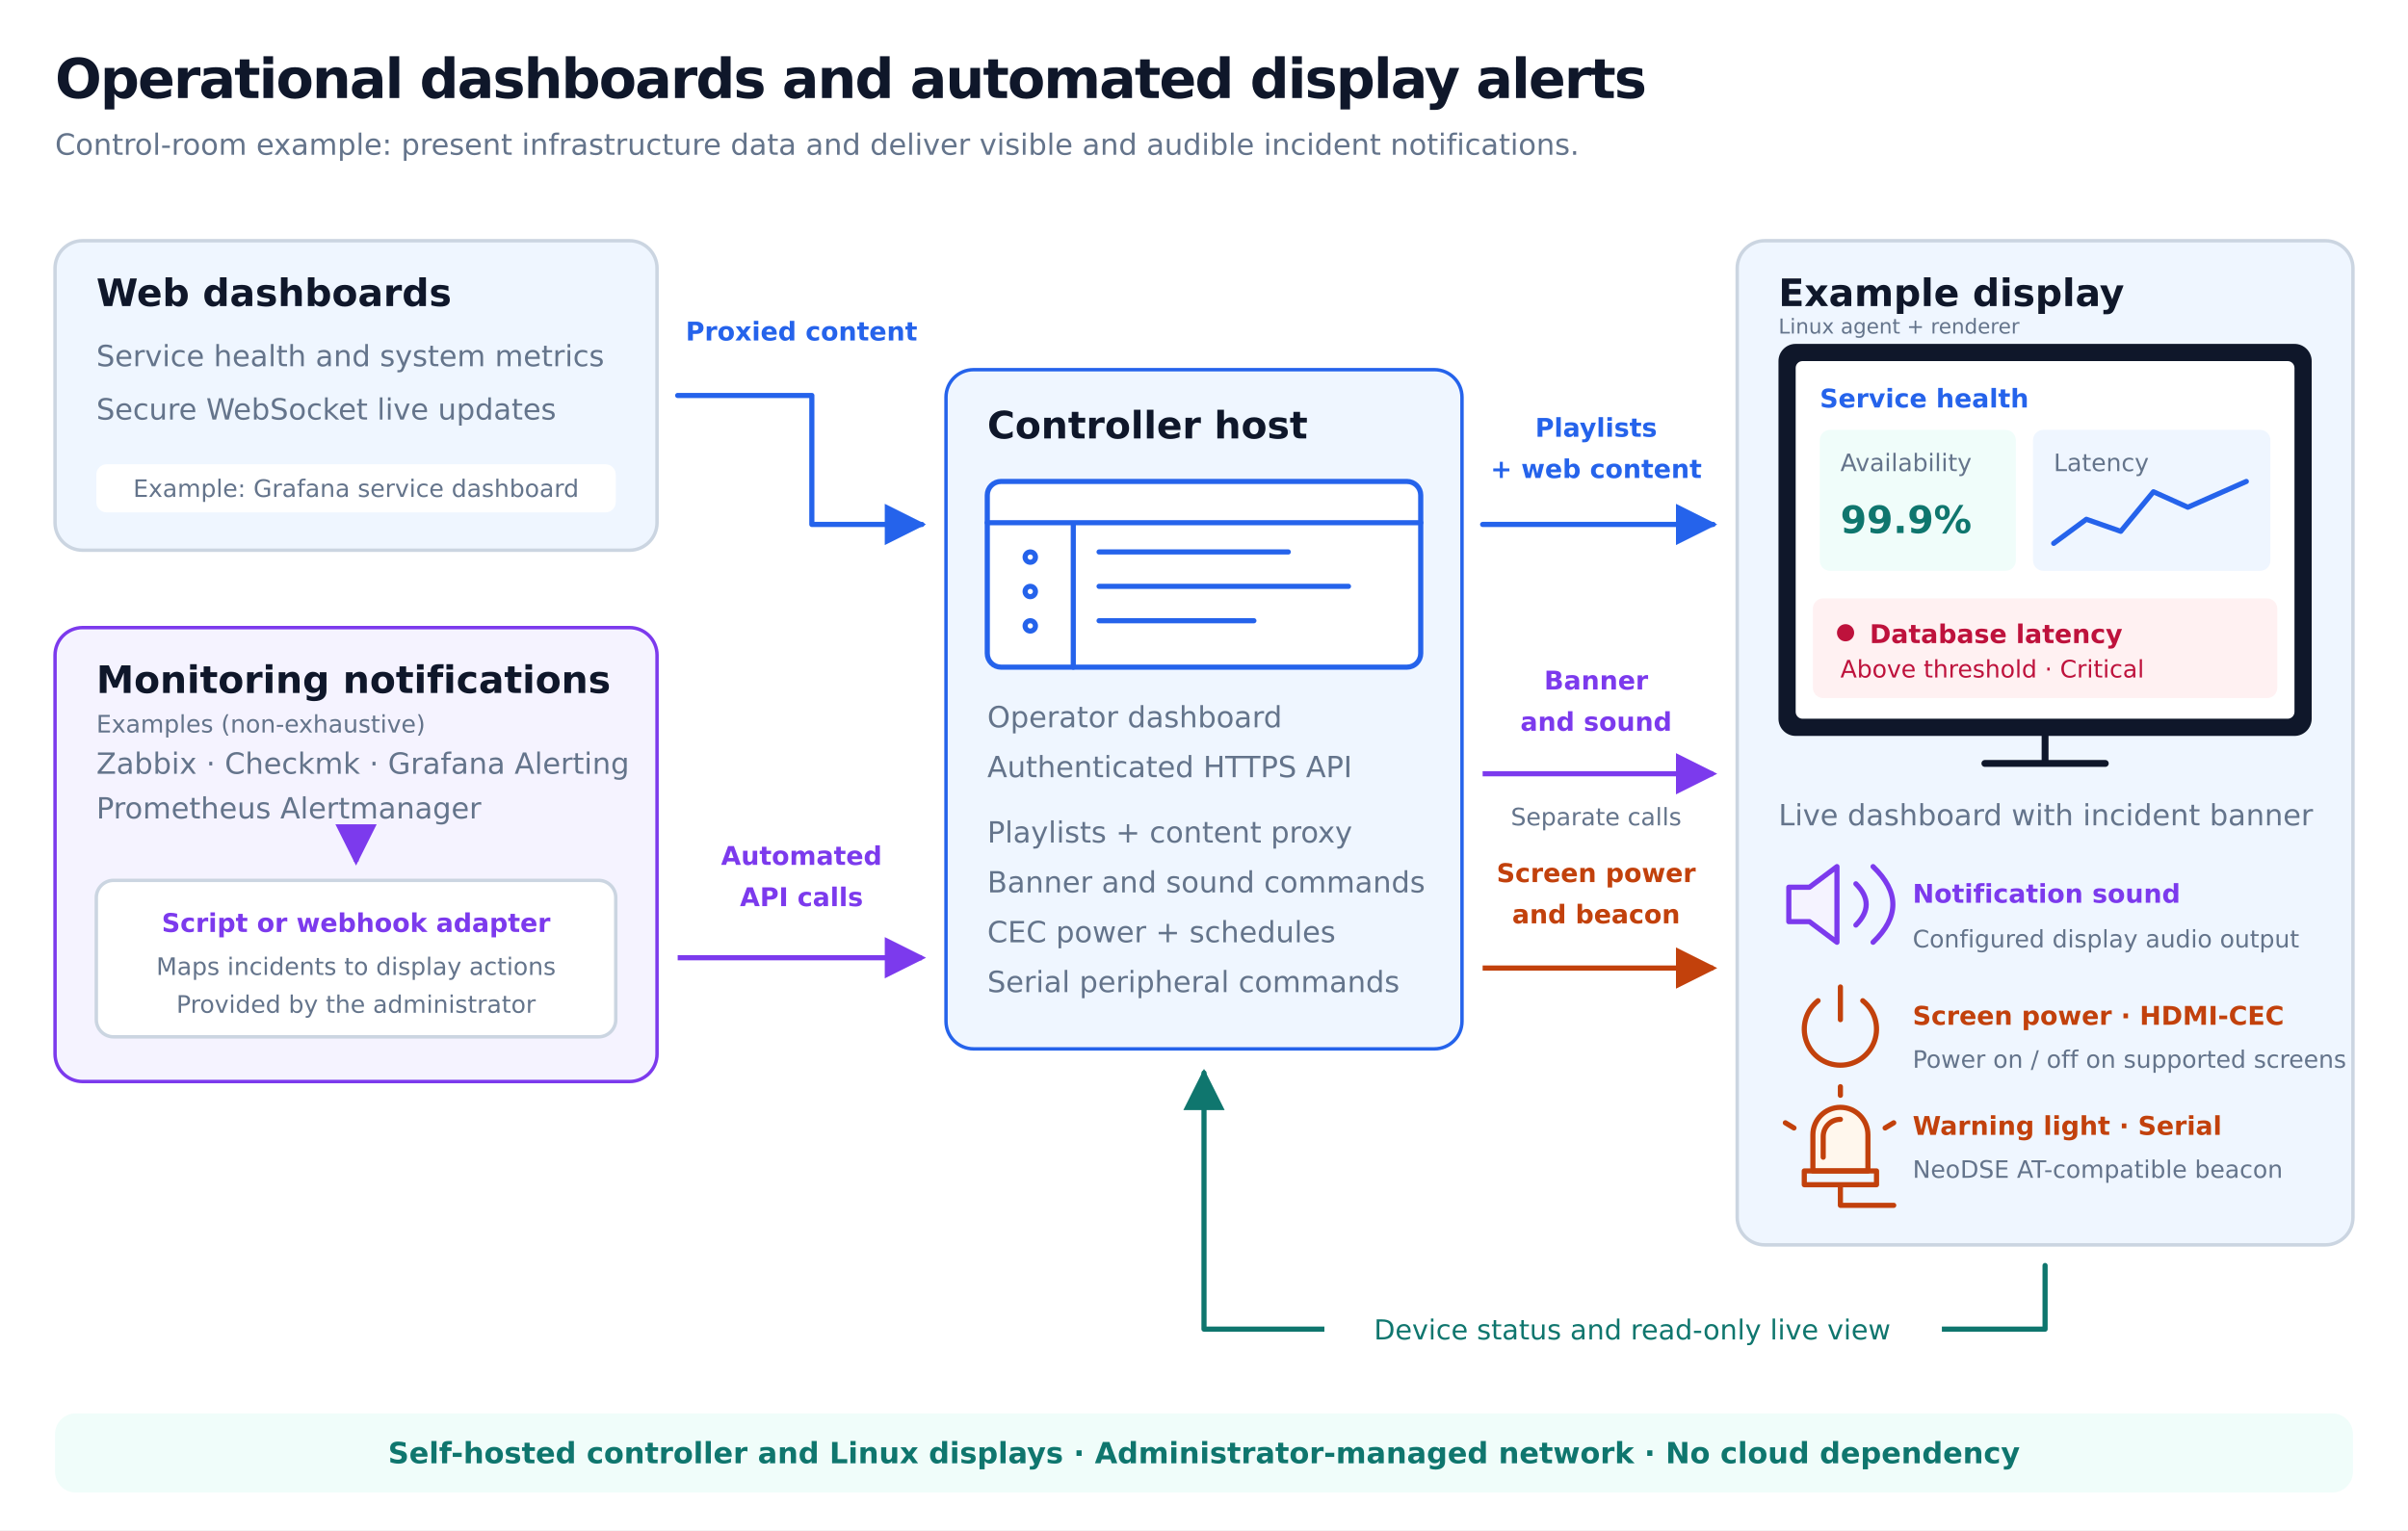
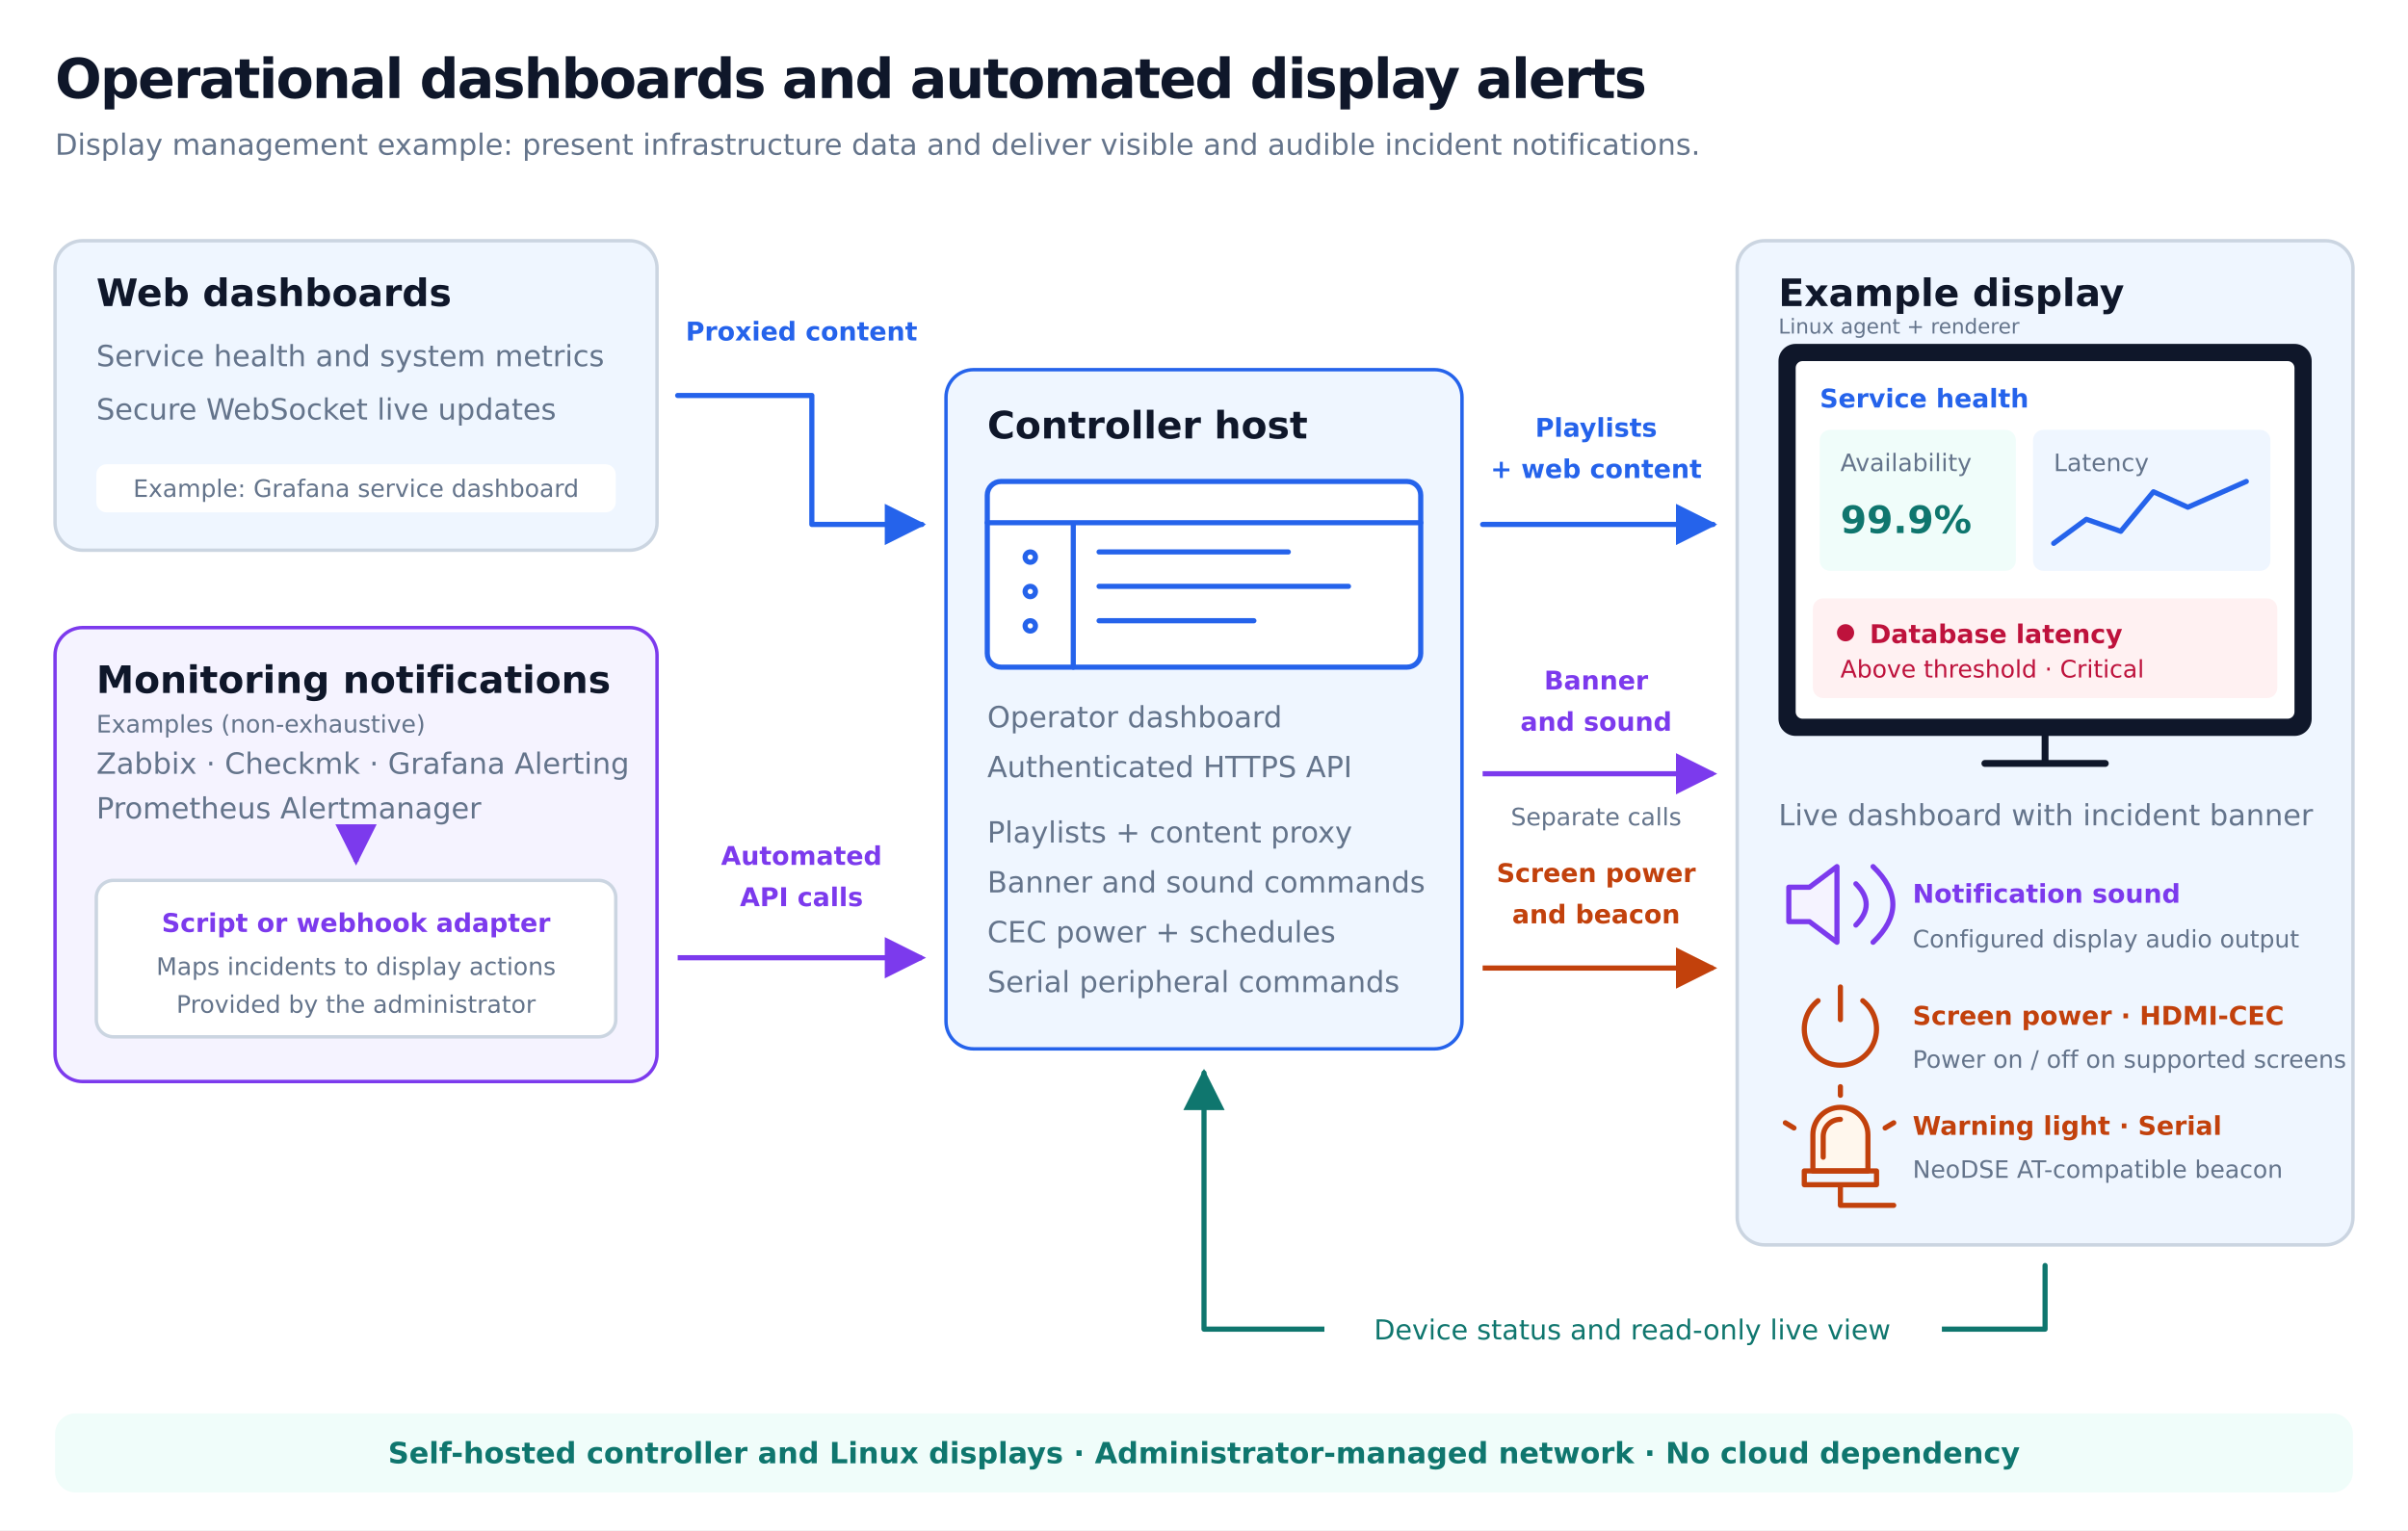
<svg xmlns="http://www.w3.org/2000/svg" width="1400" height="890" viewBox="0 0 1400 890" role="img" aria-labelledby="overview-title overview-desc">
  <defs>
    <style>
      text { font-family: 'DejaVu Sans', Arial, sans-serif; fill: #0f172a; }
      .title { font-size: 32px; font-weight: 700; letter-spacing: -1px; }
      .heading { font-size: 22px; font-weight: 700; }
      .body { font-size: 17px; fill: #64748b; }
      .label { font-size: 15px; font-weight: 700; fill: #2563eb; }
      .small { font-size: 14px; fill: #64748b; }
      .line { fill: none; stroke: #2563eb; stroke-width: 3; stroke-linecap: round; stroke-linejoin: round; }
    </style>
    <marker id="arrow" viewBox="0 0 10 10" refX="9" refY="5" markerWidth="8" markerHeight="8" orient="auto">
      <path d="M0 0 10 5 0 10Z" fill="#2563eb" />
    </marker>
    <marker id="alert-arrow" viewBox="0 0 10 10" refX="9" refY="5" markerWidth="8" markerHeight="8" orient="auto">
      <path d="M0 0 10 5 0 10Z" fill="#7c3aed" />
    </marker>
    <marker id="hardware-arrow" viewBox="0 0 10 10" refX="9" refY="5" markerWidth="8" markerHeight="8" orient="auto">
      <path d="M0 0 10 5 0 10Z" fill="#c2410c" />
    </marker>
    <marker id="status-arrow" viewBox="0 0 10 10" refX="9" refY="5" markerWidth="8" markerHeight="8" orient="auto">
      <path d="M0 0 10 5 0 10Z" fill="#0f766e" />
    </marker>
  </defs>
  <rect width="1400" height="890" fill="#ffffff" />
  <text x="32" y="57" class="title">Operational dashboards and automated display alerts</text>
-   <text x="32" y="90" class="body">Control-room example: present infrastructure data and deliver visible and audible incident notifications.</text>
+   <text x="32" y="90" class="body">Display management example: present infrastructure data and deliver visible and audible incident notifications.</text>
  <rect x="32" y="140" width="350" height="180" rx="16" fill="#eff6ff" stroke="#cbd5e1" stroke-width="2" />
  <text x="56" y="178" class="heading">Web dashboards</text>
  <text x="56" y="213" class="body">Service health and system metrics</text>
  <text x="56" y="244" class="body">Secure WebSocket live updates</text>
  <rect x="56" y="270" width="302" height="28" rx="6" fill="#ffffff" />
  <text x="207" y="289" text-anchor="middle" class="small">Example: Grafana service dashboard</text>
  <rect x="32" y="365" width="350" height="264" rx="16" fill="#f5f3ff" stroke="#7c3aed" stroke-width="2" />
  <text x="56" y="403" class="heading">Monitoring notifications</text>
  <text x="56" y="426" class="small">Examples (non-exhaustive)</text>
  <text x="56" y="450" class="body">Zabbix · Checkmk · Grafana Alerting</text>
  <text x="56" y="476" class="body">Prometheus Alertmanager</text>
  <path d="M207 488v13" fill="none" stroke="#7c3aed" stroke-width="3" marker-end="url(#alert-arrow)" />
  <rect x="56" y="512" width="302" height="91" rx="10" fill="#ffffff" stroke="#cbd5e1" stroke-width="2" />
  <text x="207" y="542" text-anchor="middle" class="label" style="fill:#7c3aed">Script or webhook adapter</text>
  <text x="207" y="567" text-anchor="middle" class="small">Maps incidents to display actions</text>
  <text x="207" y="589" text-anchor="middle" class="small">Provided by the administrator</text>
  <rect x="550" y="215" width="300" height="395" rx="16" fill="#eff6ff" stroke="#2563eb" stroke-width="2" />
  <text x="574" y="255" class="heading">Controller host</text>
  <g transform="translate(574 280)" class="line">
    <rect width="252" height="108" rx="8" fill="#ffffff" />
    <path d="M0 24h252m-202 0v84m15-67h110m-110 20h145m-145 20h90" />
    <circle cx="25" cy="44" r="3" />
    <circle cx="25" cy="64" r="3" />
    <circle cx="25" cy="84" r="3" />
  </g>
  <text x="574" y="423" class="body">Operator dashboard</text>
  <text x="574" y="452" class="body">Authenticated HTTPS API</text>
  <text x="574" y="490" class="body">Playlists + content proxy</text>
  <text x="574" y="519" class="body">Banner and sound commands</text>
  <text x="574" y="548" class="body">CEC power + schedules</text>
  <text x="574" y="577" class="body">Serial peripheral commands</text>
  <path d="M394 230h78v75h64" class="line" marker-end="url(#arrow)" />
  <text x="466" y="198" text-anchor="middle" class="label">Proxied content</text>
  <path d="M394 557h142" fill="none" stroke="#7c3aed" stroke-width="3" marker-end="url(#alert-arrow)" />
  <text x="466" y="503" text-anchor="middle" class="label" style="fill:#7c3aed">Automated</text>
  <text x="466" y="527" text-anchor="middle" class="label" style="fill:#7c3aed">API calls</text>
  <rect x="1010" y="140" width="358" height="584" rx="16" fill="#eff6ff" stroke="#cbd5e1" stroke-width="2" />
  <text x="1034" y="178" class="heading">Example display</text>
  <text x="1034" y="194" class="small" style="font-size:12px">Linux agent + renderer</text>
  <rect x="1034" y="200" width="310" height="228" rx="10" fill="#0f172a" />
  <rect x="1044" y="210" width="290" height="208" rx="4" fill="#ffffff" />
  <text x="1058" y="237" class="label">Service health</text>
  <rect x="1058" y="250" width="114" height="82" rx="6" fill="#f0fdfa" />
  <text x="1070" y="274" class="small">Availability</text>
  <text x="1070" y="310" class="heading" style="fill:#0f766e">99.9%</text>
  <rect x="1182" y="250" width="138" height="82" rx="6" fill="#eff6ff" />
  <text x="1194" y="274" class="small">Latency</text>
  <path d="M1194 316l19-14 20 7 19-23 20 9 34-15" class="line" />
  <rect x="1054" y="348" width="270" height="58" rx="6" fill="#fff1f2" />
  <circle cx="1073" cy="368" r="5" fill="#be123c" />
  <text x="1087" y="374" style="font-size:15px;font-weight:700;fill:#be123c">Database latency</text>
  <text x="1070" y="394" style="font-size:14px;fill:#be123c">Above threshold · Critical</text>
  <path d="M1189 428v16m-35 0h70" fill="none" stroke="#0f172a" stroke-width="4" stroke-linecap="round" />
  <text x="1034" y="480" class="body">Live dashboard with incident banner</text>
  <g transform="translate(1040 504)" fill="none" stroke="#7c3aed" stroke-width="3" stroke-linecap="round" stroke-linejoin="round">
    <path d="M0 12h12L28 0v44L12 32H0Z" fill="#f5f3ff" />
    <path d="M39 10q12 12 0 24m10-34q23 22 0 44" />
  </g>
  <text x="1112" y="525" class="label" style="fill:#7c3aed">Notification sound</text>
  <text x="1112" y="551" class="small">Configured display audio output</text>
  <g transform="translate(1040 574)" fill="none" stroke="#c2410c" stroke-width="3" stroke-linecap="round">
    <path d="M30 0v19M17 8a21 21 0 1 0 26 0" />
  </g>
  <text x="1112" y="596" class="label" style="fill:#c2410c">Screen power · HDMI-CEC</text>
  <text x="1112" y="621" class="small">Power on / off on supported screens</text>
  <g transform="translate(1040 641)" fill="none" stroke="#c2410c" stroke-width="3" stroke-linecap="round" stroke-linejoin="round">
    <path d="M14 40V19a16 16 0 0 1 32 0v21Z" fill="#fff7ed" />
    <path d="M9 40h42v8H9ZM30 48v12h31M3 15l-5-3m58 3 5-3M30-4v-5" />
    <path d="M20 32V20a10 10 0 0 1 10-10" />
  </g>
  <text x="1112" y="660" class="label" style="fill:#c2410c">Warning light · Serial</text>
  <text x="1112" y="685" class="small">NeoDSE AT-compatible beacon</text>
  <path d="M862 305h134" class="line" marker-end="url(#arrow)" />
  <text x="928" y="254" text-anchor="middle" class="label">Playlists</text>
  <text x="928" y="278" text-anchor="middle" class="label">+ web content</text>
  <path d="M862 450h134" fill="none" stroke="#7c3aed" stroke-width="3" marker-end="url(#alert-arrow)" />
  <text x="928" y="401" text-anchor="middle" class="label" style="fill:#7c3aed">Banner</text>
  <text x="928" y="425" text-anchor="middle" class="label" style="fill:#7c3aed">and sound</text>
  <text x="928" y="480" text-anchor="middle" class="small">Separate calls</text>
  <path d="M862 563h134" fill="none" stroke="#c2410c" stroke-width="3" marker-end="url(#hardware-arrow)" />
  <text x="928" y="513" text-anchor="middle" class="label" style="fill:#c2410c">Screen power</text>
  <text x="928" y="537" text-anchor="middle" class="label" style="fill:#c2410c">and beacon</text>
  <path d="M1189 736v37H700v-149" fill="none" stroke="#0f766e" stroke-width="3" stroke-linecap="round" stroke-linejoin="round" marker-end="url(#status-arrow)" />
  <rect x="770" y="758" width="359" height="30" rx="8" fill="#ffffff" />
  <text x="949" y="779" text-anchor="middle" class="body" style="fill:#0f766e;font-size:16px">Device status and read-only live view</text>
  <rect x="32" y="822" width="1336" height="46" rx="12" fill="#f0fdfa" />
  <text x="700" y="851" text-anchor="middle" class="body" style="fill:#0f766e;font-weight:700">Self-hosted controller and Linux displays · Administrator-managed network · No cloud dependency</text>
</svg>
